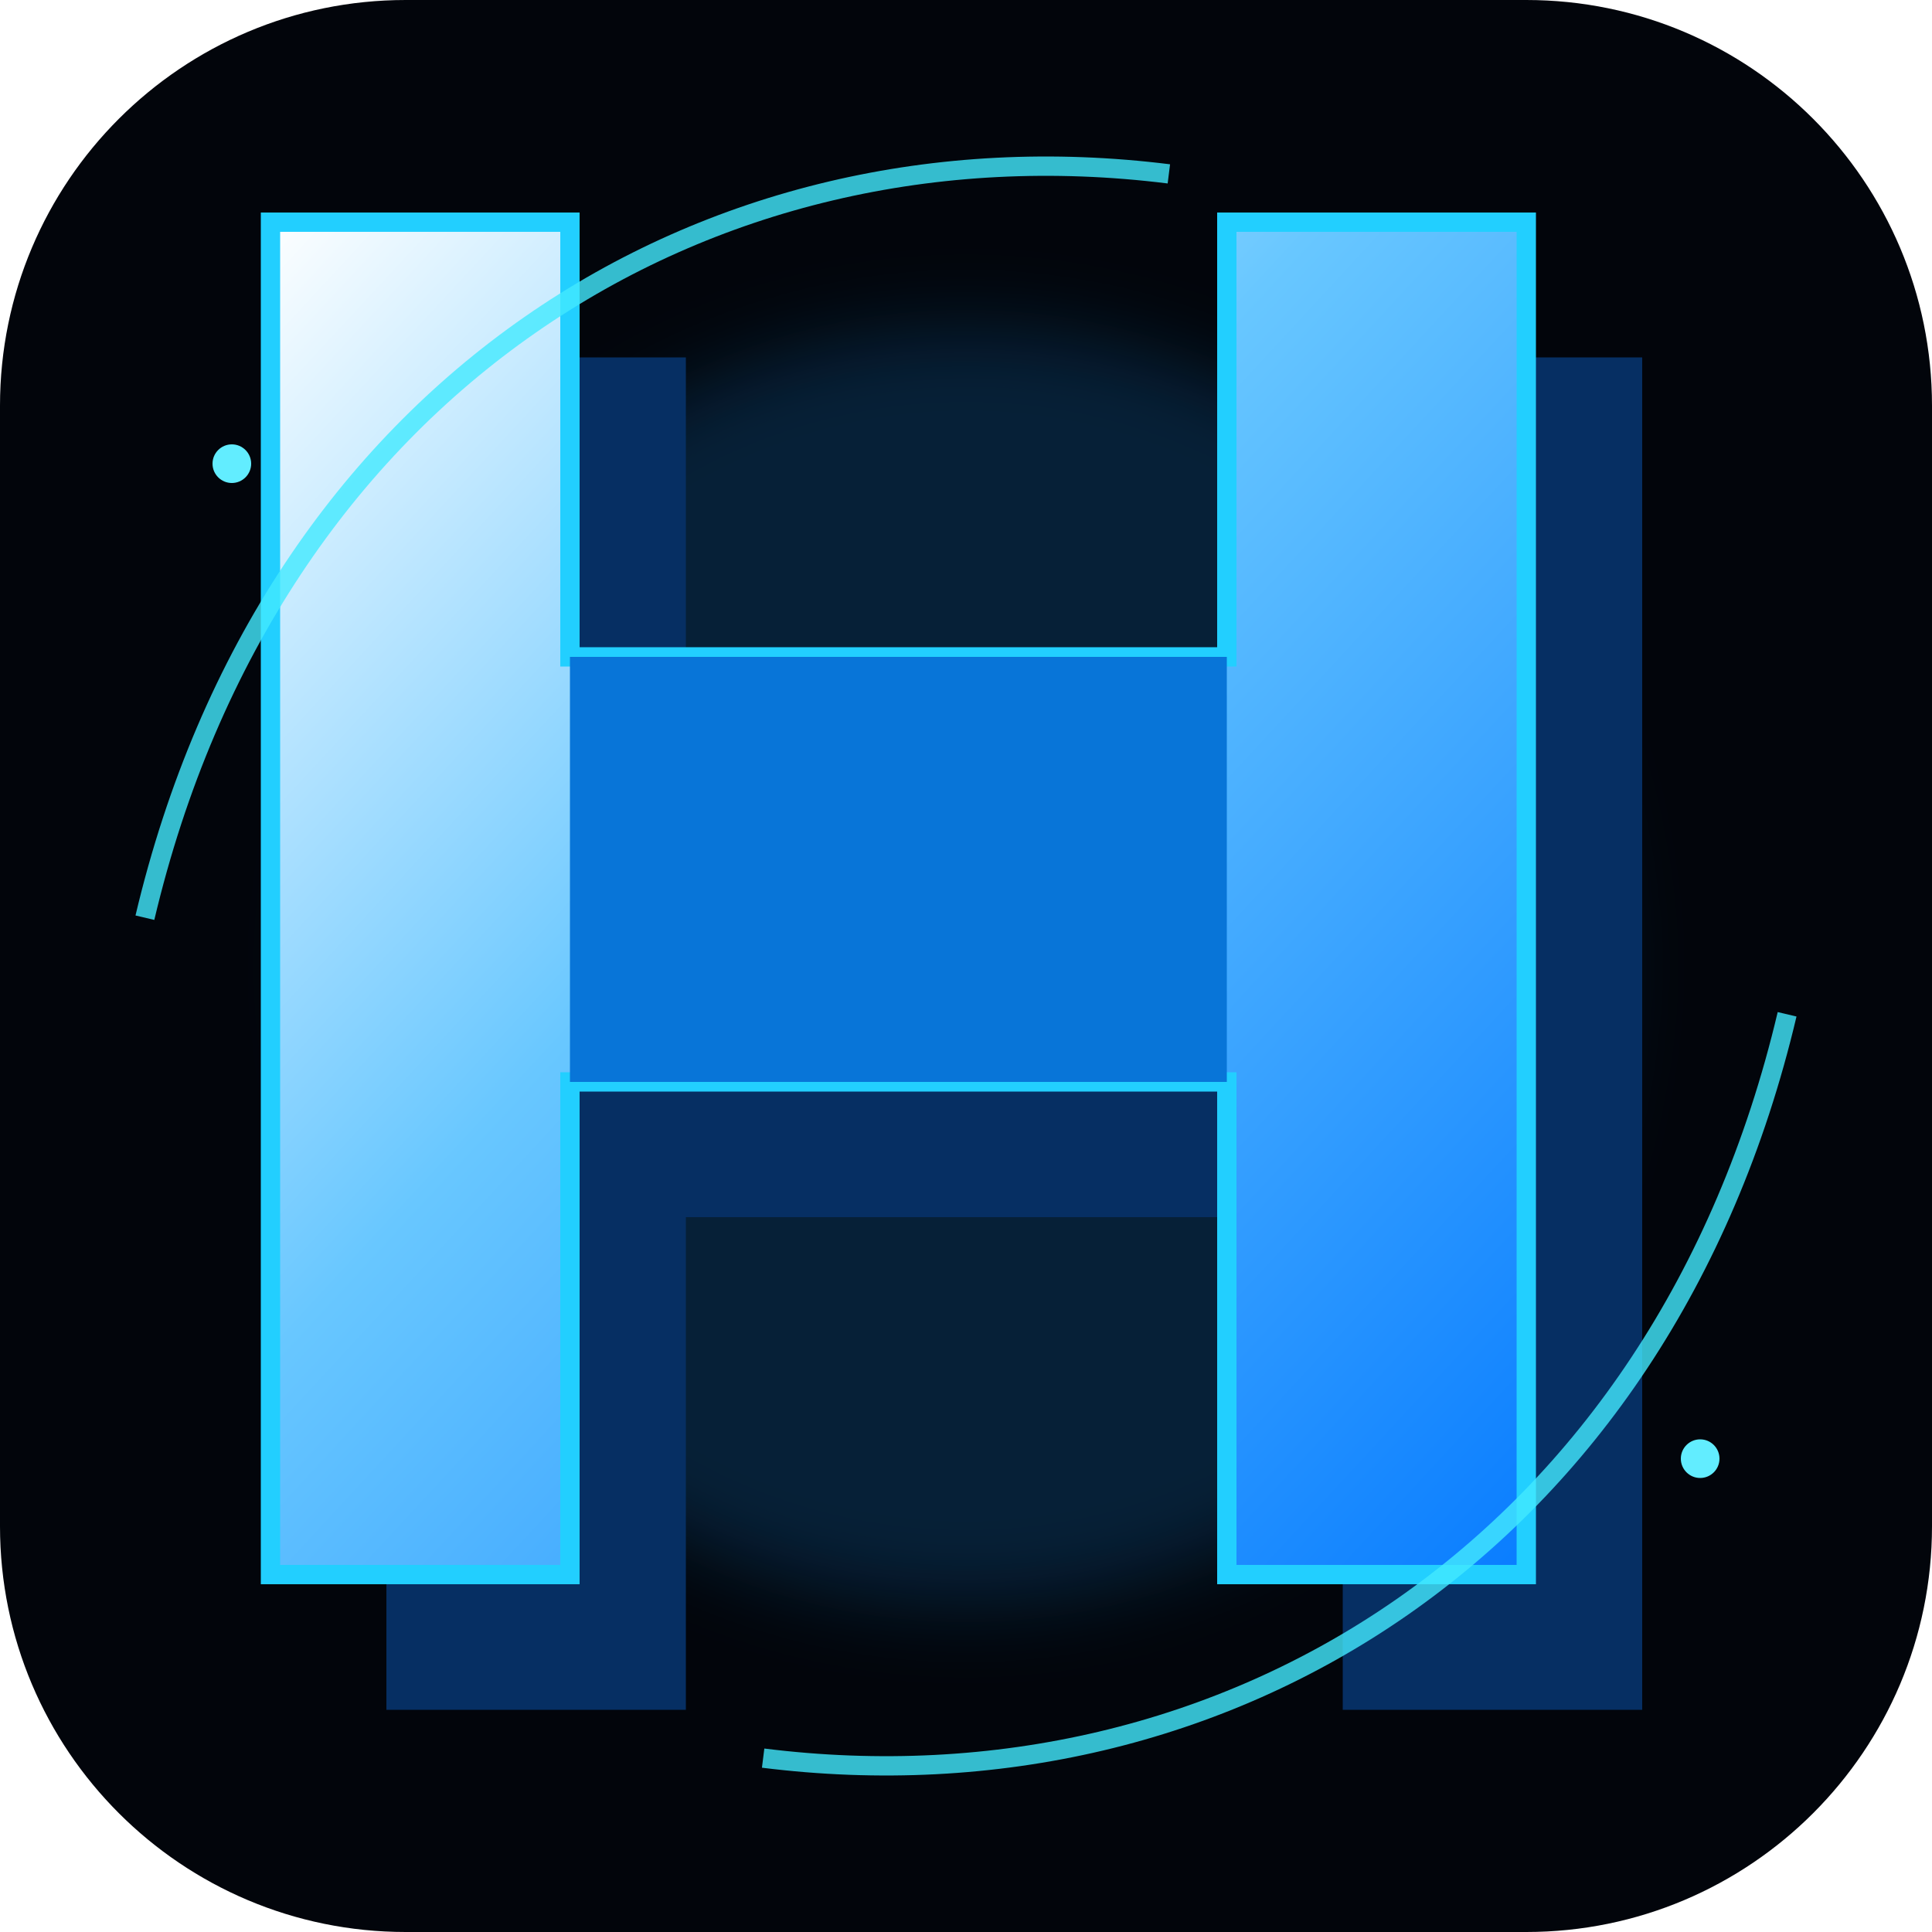
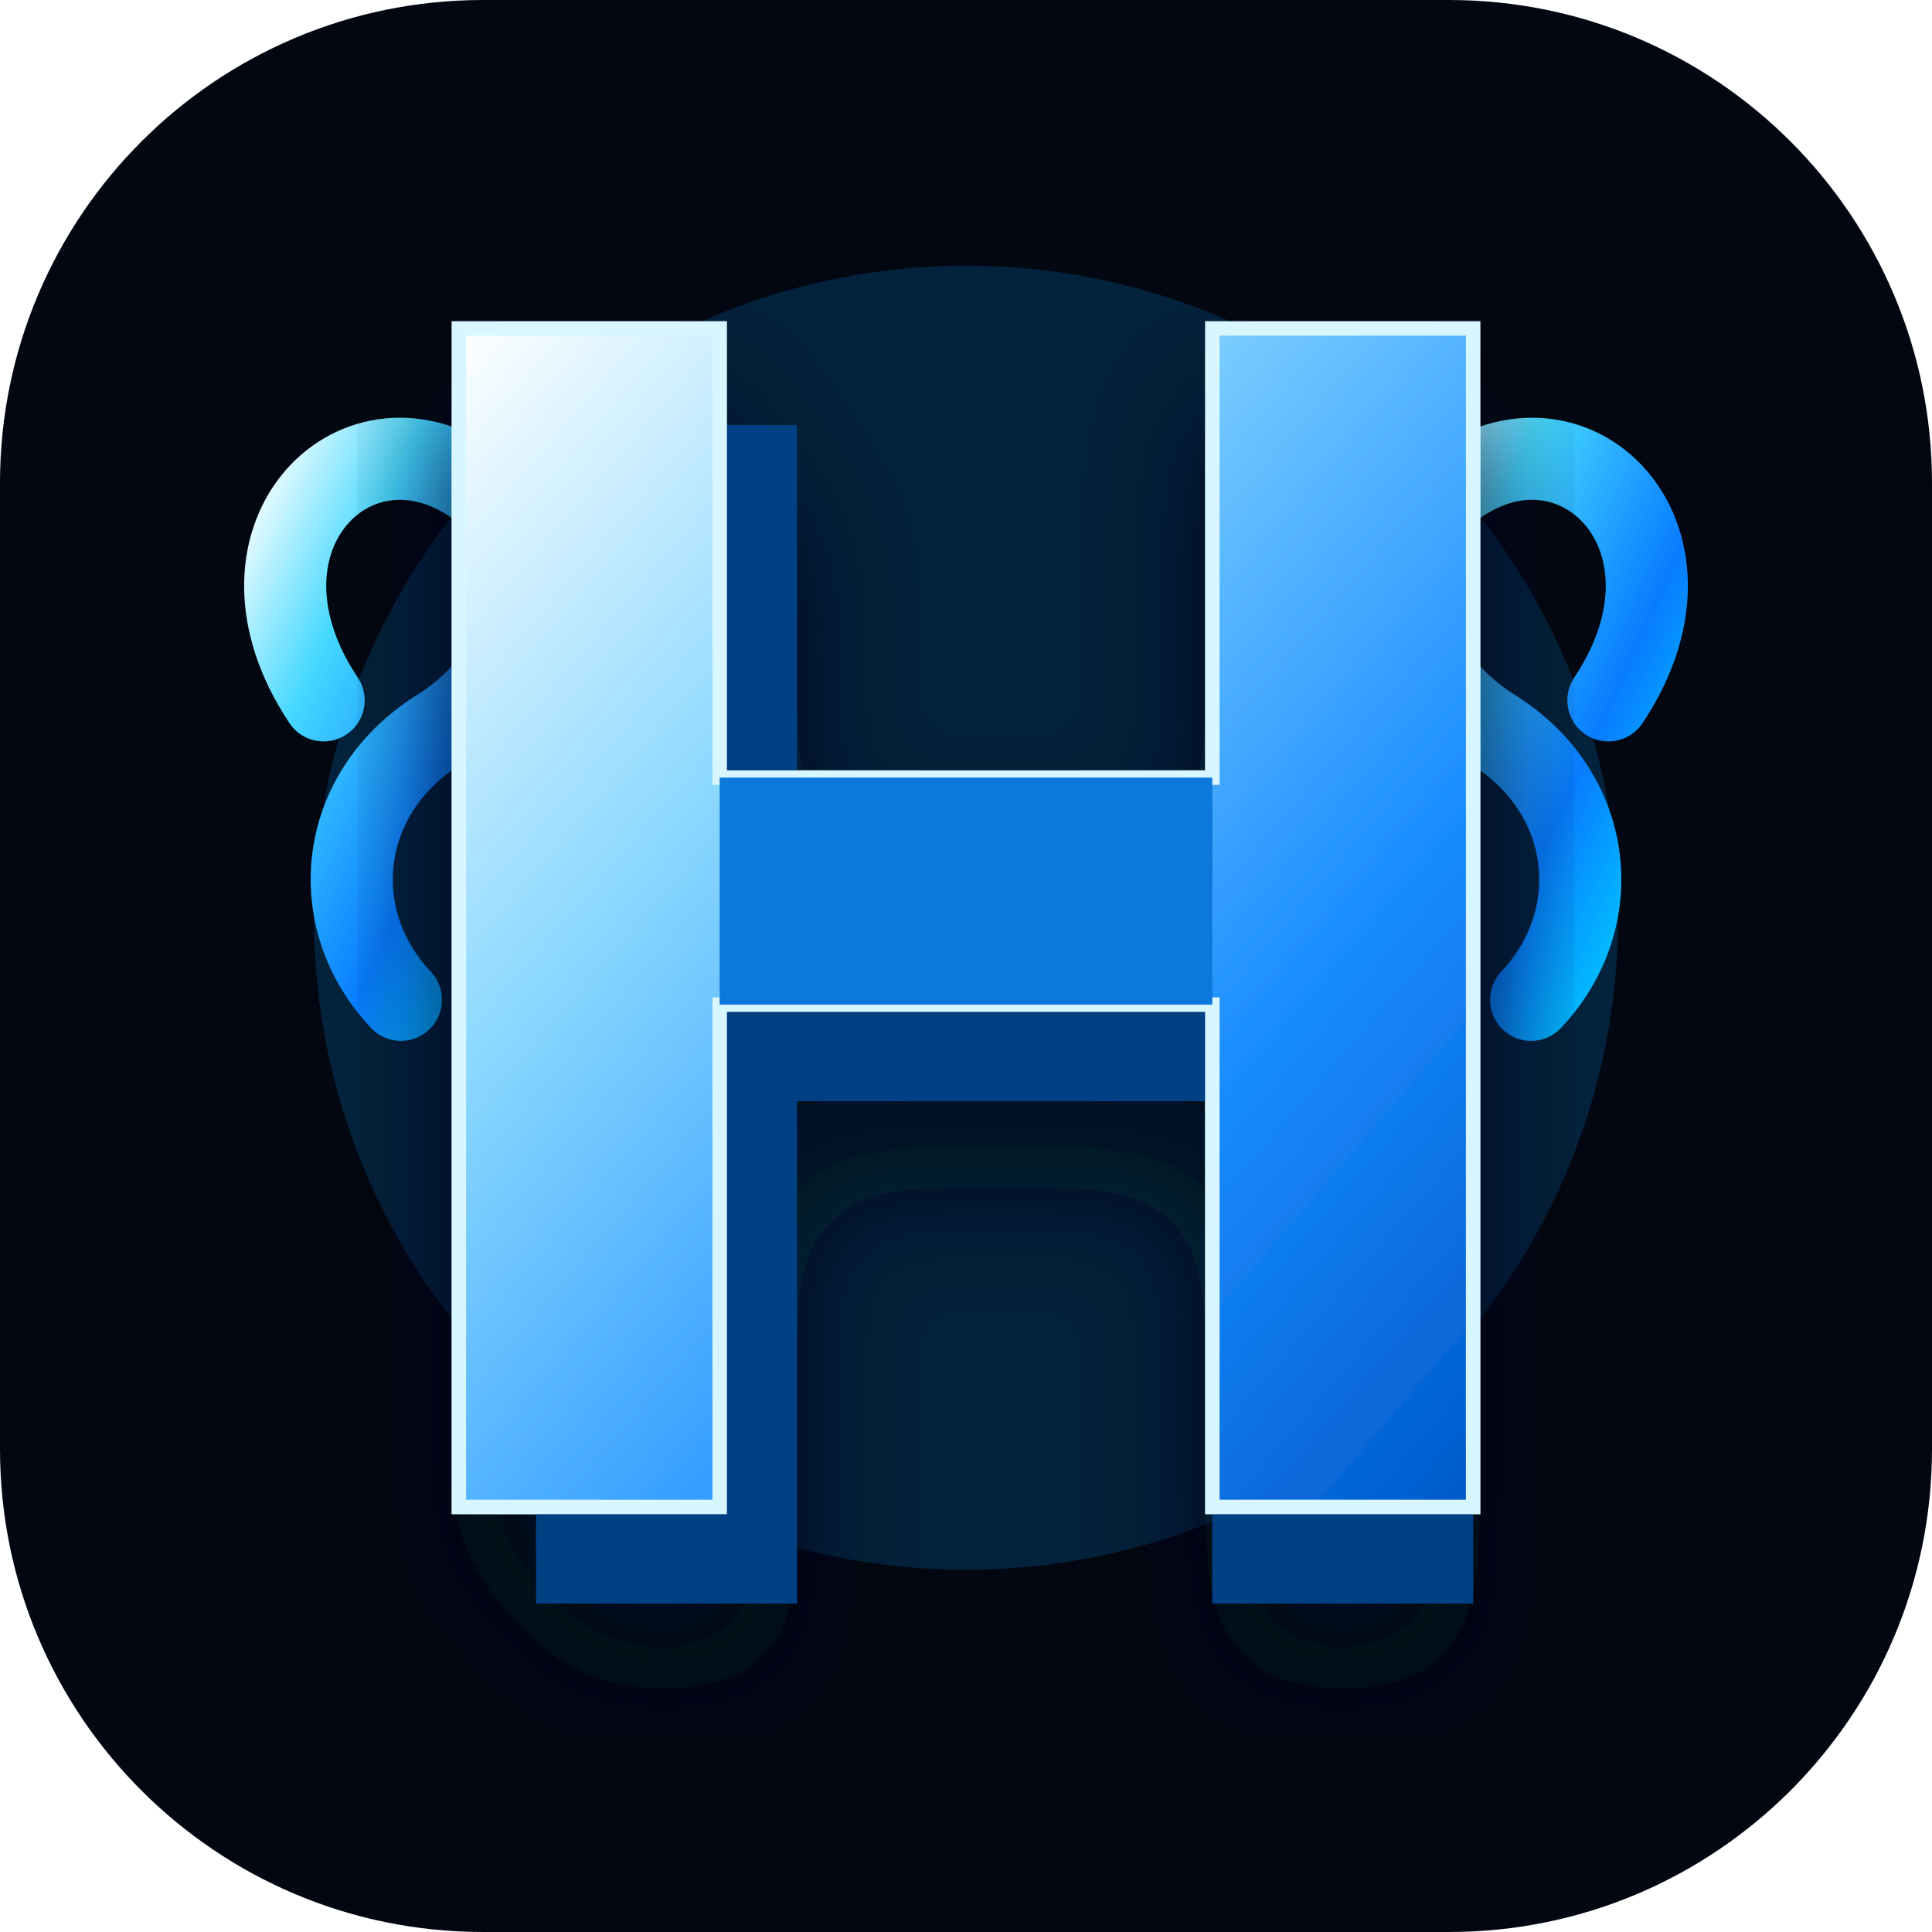
- <svg xmlns="http://www.w3.org/2000/svg" viewBox="0 0 200 200">
+ <svg xmlns="http://www.w3.org/2000/svg" viewBox="0 0 400 400">
  <defs>
-     <linearGradient id="f" x1="0" y1="0" x2="1" y2="1">
-       <stop stop-color="#fff" />
-       <stop offset=".42" stop-color="#68c7ff" />
-       <stop offset="1" stop-color="#087cff" />
+     <linearGradient id="h" x1="0" y1="0" x2="1" y2="1">
+       <stop stop-color="#ffffff" />
+       <stop offset=".32" stop-color="#8bd8ff" />
+       <stop offset=".7" stop-color="#198cff" />
+       <stop offset="1" stop-color="#0059c9" />
    </linearGradient>
-     <filter id="g">
-       <feGaussianBlur stdDeviation="4" />
+     <linearGradient id="w" x1="0" y1="0" x2="1" y2="1">
+       <stop stop-color="#dff9ff" />
+       <stop offset=".25" stop-color="#45d8ff" />
+       <stop offset=".65" stop-color="#087cff" />
+       <stop offset="1" stop-color="#00d9ff" />
+     </linearGradient>
+     <filter id="shadow">
+       <feDropShadow dx="0" dy="18" stdDeviation="13" flood-color="#00101e" flood-opacity=".9" />
    </filter>
  </defs>
-   <rect width="200" height="200" rx="42" fill="#02050b" />
-   <circle cx="100" cy="100" r="66" fill="#159cff" opacity=".18" filter="url(#g)" />
-   <path d="M35 30h31v45h68V30h31v140h-31v-51H66v51H35z" fill="#062f63" transform="translate(5 7)" />
-   <path d="M28 23h31v45h68V23h31v140h-31V112H59v51H28z" fill="url(#f)" stroke="#22cfff" stroke-width="2" />
-   <path d="M59 68h68v44H59z" fill="#0875d8" />
-   <g fill="none" stroke="#42eaff" stroke-width="2" opacity=".8">
-     <path d="M15 95C28 40 73 12 121 18" />
-     <path d="M185 105c-13 55-58 83-106 77" />
+   <rect width="400" height="400" rx="100" fill="#020711" />
+   <circle cx="200" cy="190" r="135" fill="#079cff" opacity=".18" />
+   <g fill="none" stroke="url(#w)" stroke-linecap="round">
+     <path d="M67 145C45 112 73 83 98 100C118 114 110 139 91 151C70 164 67 190 83 207" stroke-width="17" />
+     <path d="M333 145C355 112 327 83 302 100C282 114 290 139 309 151C330 164 333 190 317 207" stroke-width="17" />
  </g>
-   <g fill="#62edff">
-     <circle cx="24" cy="48" r="2" />
-     <circle cx="176" cy="151" r="2" />
+   <g filter="url(#shadow)">
+     <path d="M103 78H157V171H243V78H297V322H243V218H157V322H103Z" fill="#063f83" transform="translate(8 10)" />
+     <path d="M95 68H149V161H251V68H305V312H251V208H149V312H95Z" fill="url(#h)" stroke="#d8f6ff" stroke-width="3" />
+     <path d="M149 161H251V208H149Z" fill="#0878dc" />
  </g>
</svg>
